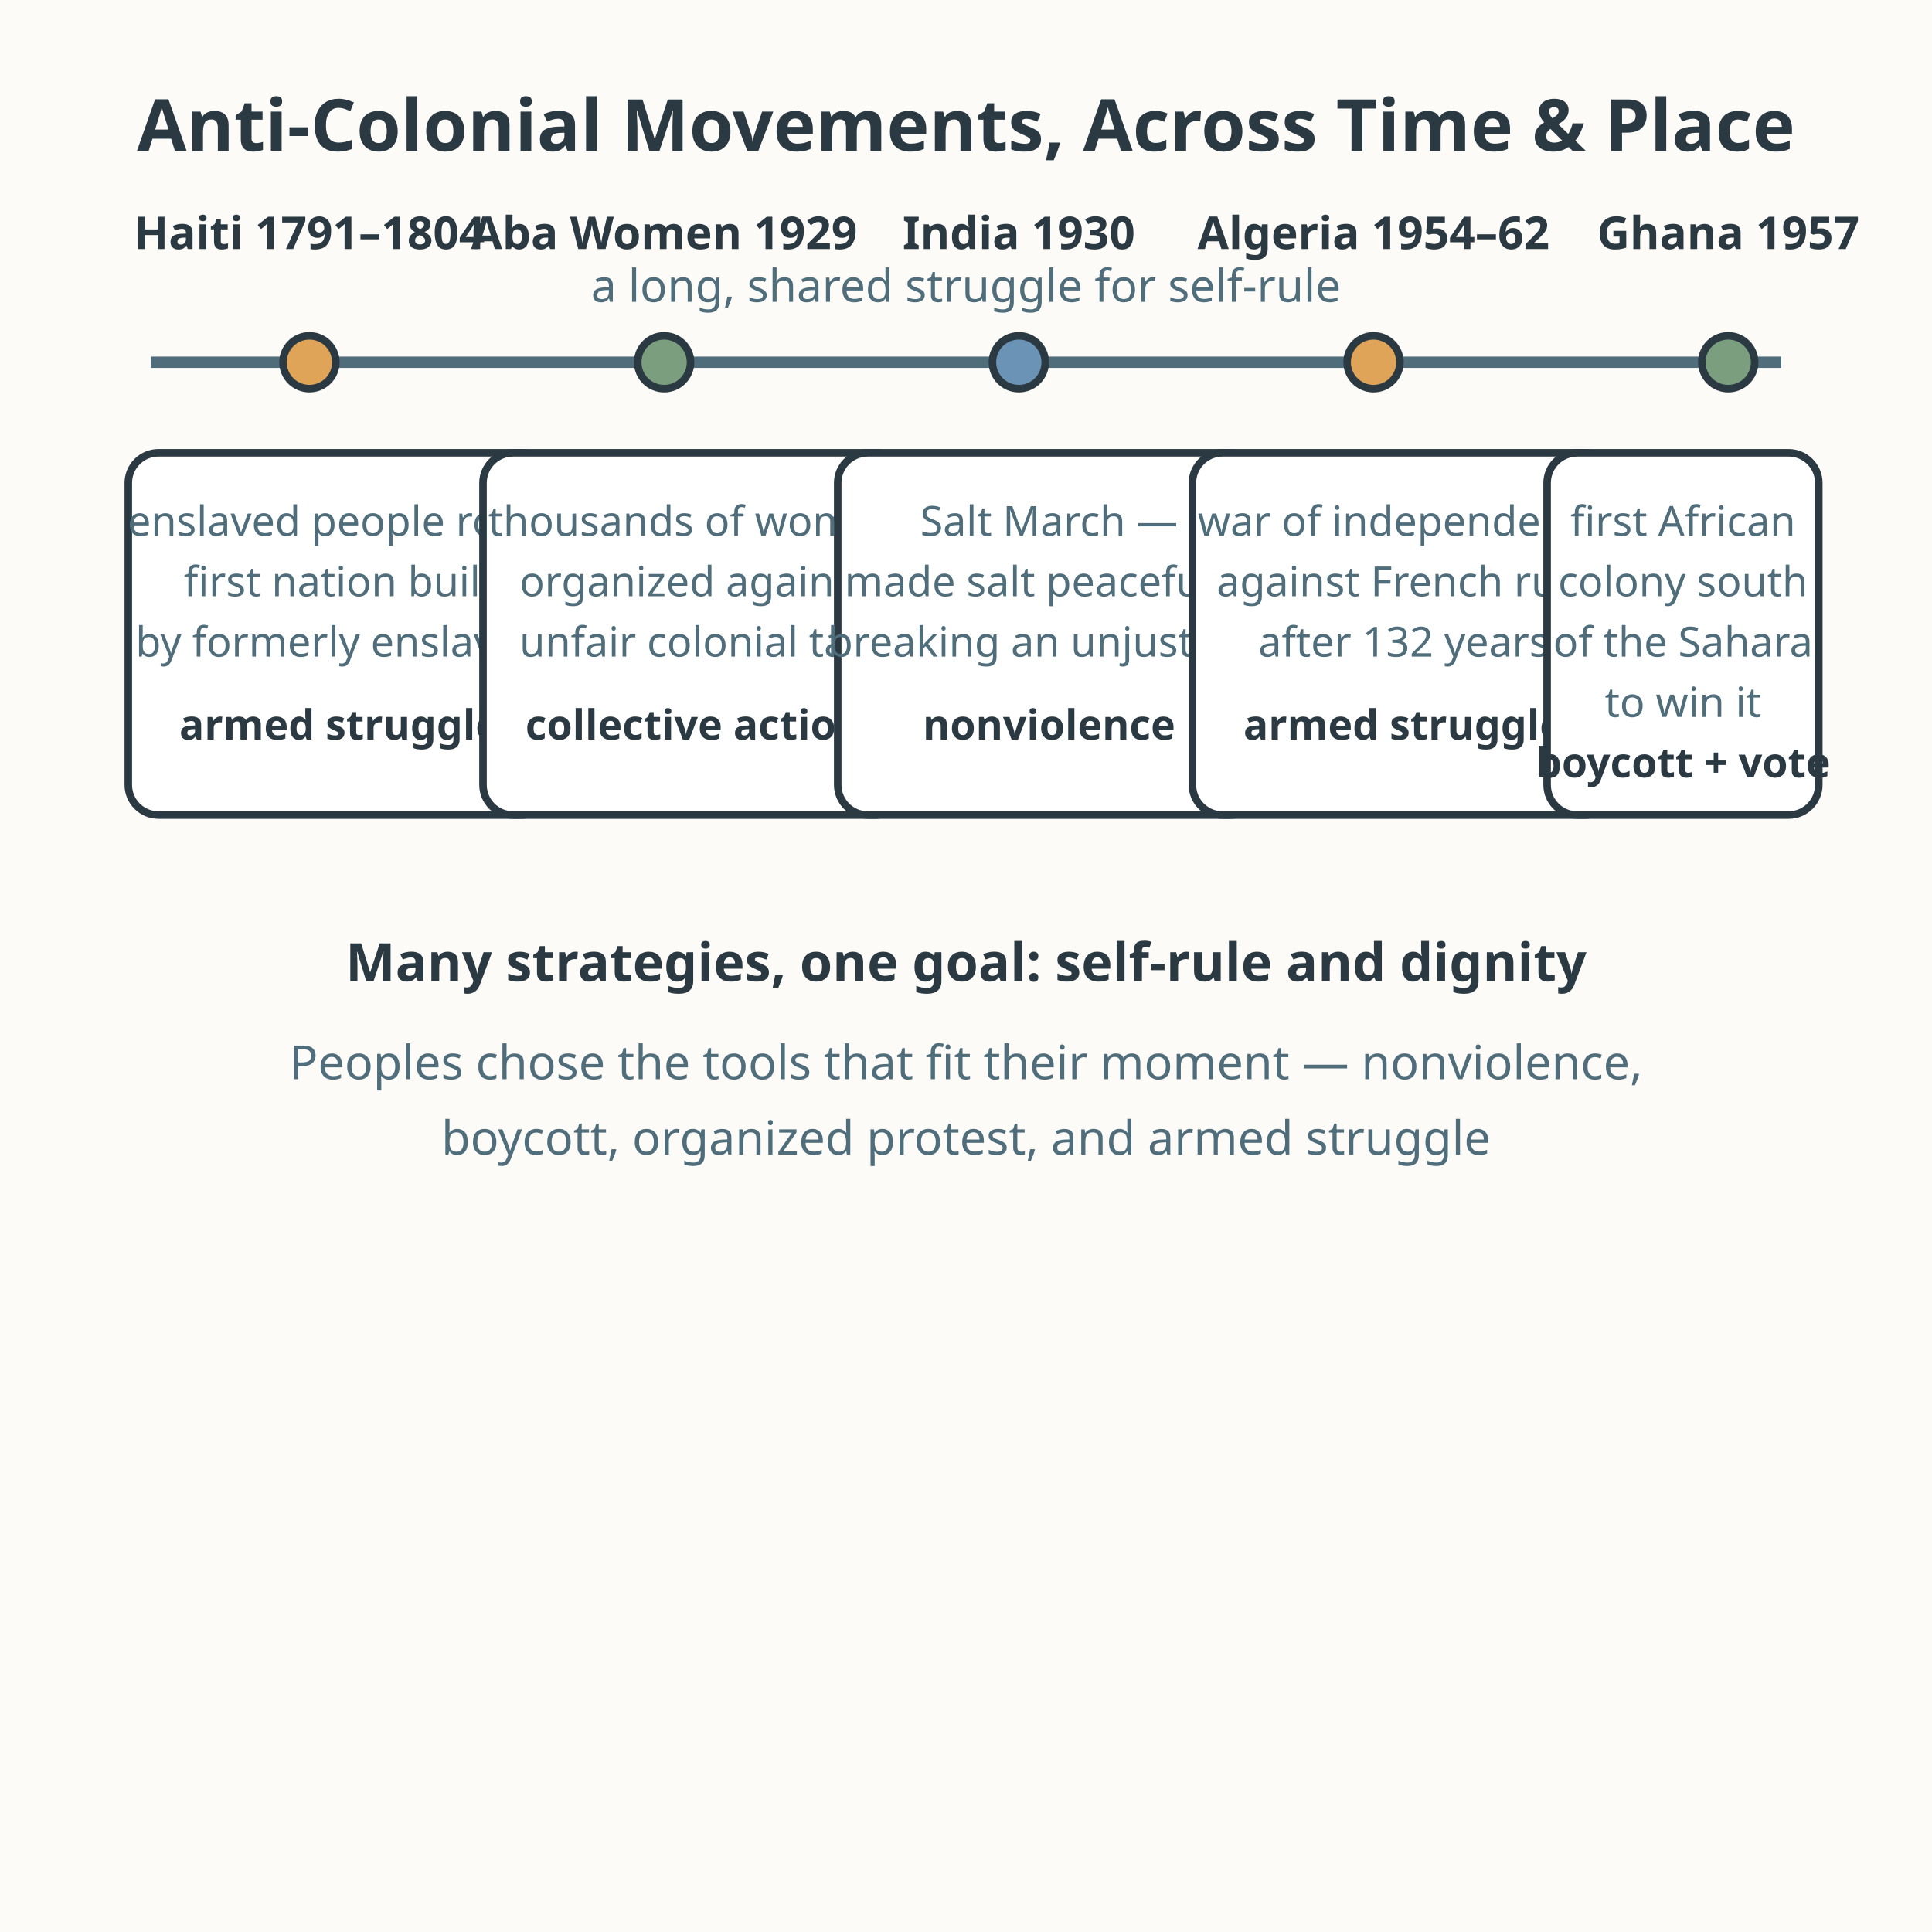
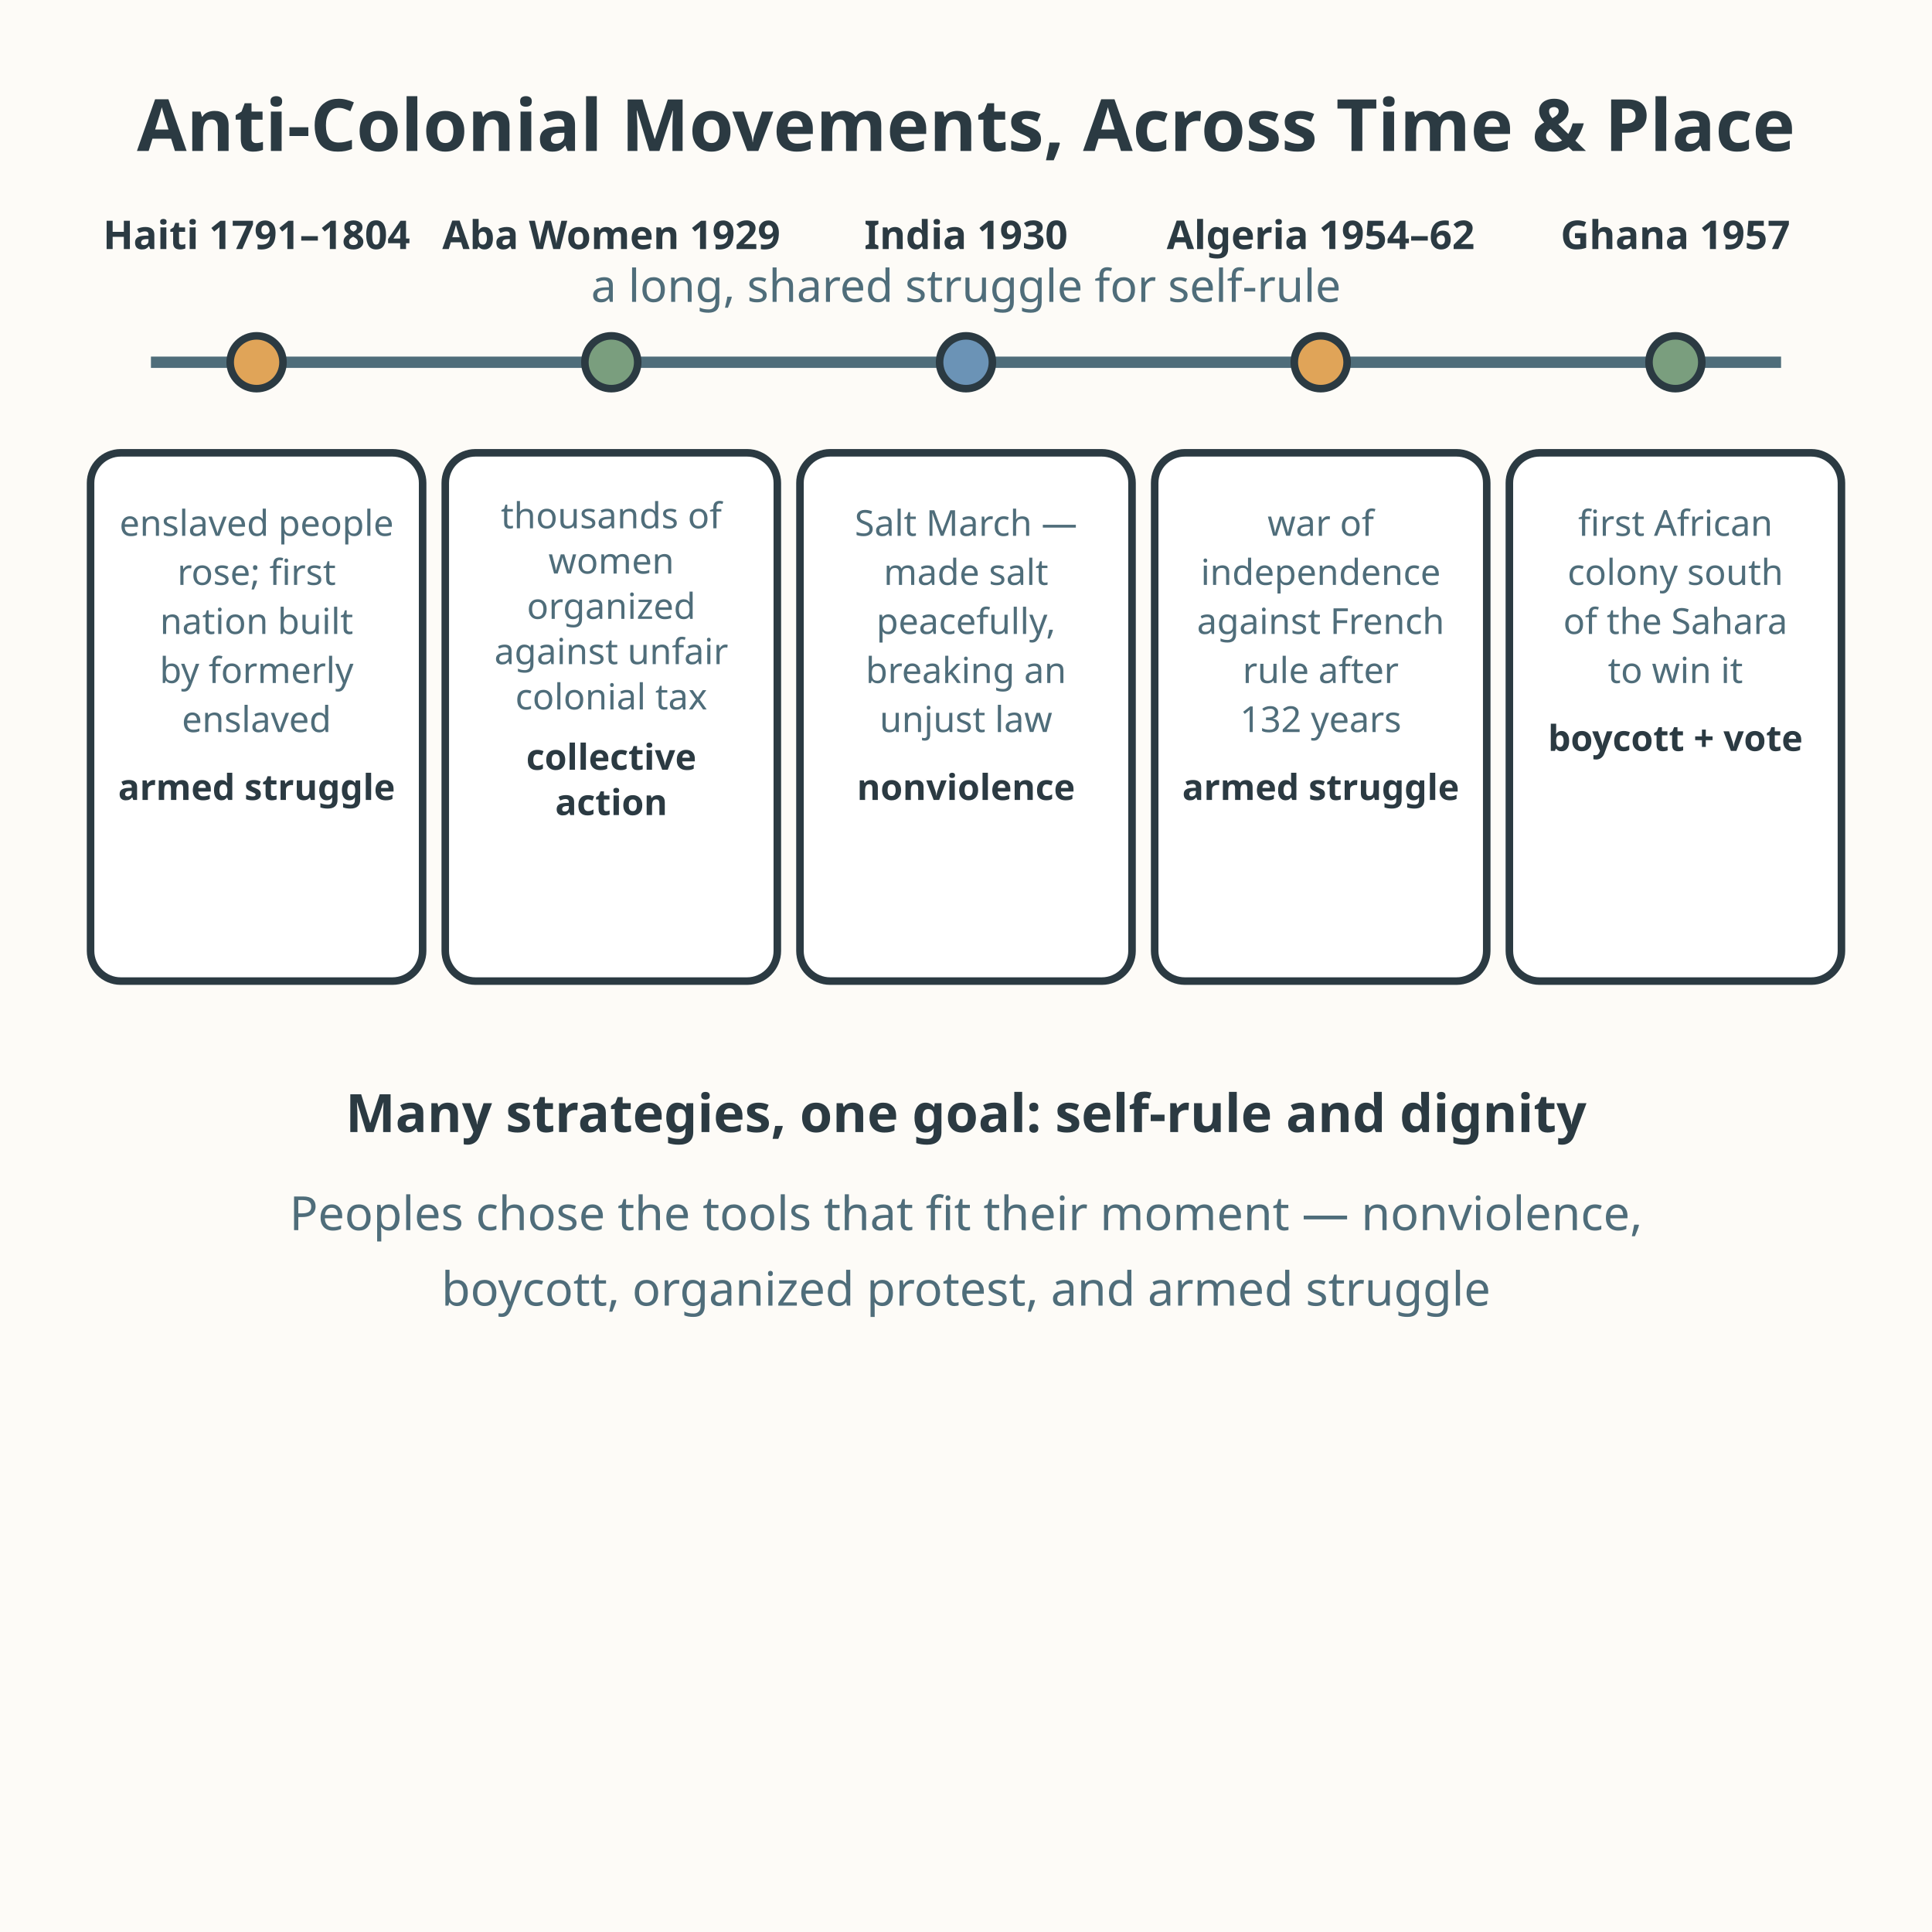
<svg xmlns="http://www.w3.org/2000/svg" viewBox="0 0 512 512" role="img" aria-labelledby="title-L-09-012-09-anti-colonial desc-L-09-012-09-anti-colonial">
  <rect width="512" height="512" fill="#fdfbf7" />
  <text x="256" y="40" text-anchor="middle" font-family="sans-serif" font-size="19.1" font-weight="bold" fill="#2b3a42">Anti-Colonial Movements, Across Time &amp; Place</text>
  <line x1="40" y1="96" x2="472" y2="96" stroke="#4f6d7a" stroke-width="3" />
  <text x="256" y="80" text-anchor="middle" font-family="sans-serif" font-size="12" fill="#4f6d7a">a long, shared struggle for self-rule</text>
-   <circle cx="82" cy="96" r="7" fill="#e0a458" stroke="#2b3a42" stroke-width="2" />
-   <text x="82" y="66" text-anchor="middle" font-family="sans-serif" font-size="12" font-weight="bold" fill="#2b3a42">Haiti 1791–1804</text>
-   <rect x="34" y="120" width="112" height="96" rx="8" fill="#ffffff" stroke="#2b3a42" stroke-width="2" />
-   <text x="90" y="142" text-anchor="middle" font-family="sans-serif" font-size="11" fill="#4f6d7a">enslaved people rose;</text>
-   <text x="90" y="158" text-anchor="middle" font-family="sans-serif" font-size="11" fill="#4f6d7a">first nation built</text>
-   <text x="90" y="174" text-anchor="middle" font-family="sans-serif" font-size="11" fill="#4f6d7a">by formerly enslaved</text>
-   <text x="90" y="196" text-anchor="middle" font-family="sans-serif" font-size="11" font-weight="bold" fill="#2b3a42">armed struggle</text>
-   <circle cx="176" cy="96" r="7" fill="#7a9e7e" stroke="#2b3a42" stroke-width="2" />
-   <text x="176" y="66" text-anchor="middle" font-family="sans-serif" font-size="12" font-weight="bold" fill="#2b3a42">Aba Women 1929</text>
-   <rect x="128" y="120" width="112" height="96" rx="8" fill="#ffffff" stroke="#2b3a42" stroke-width="2" />
-   <text x="184" y="142" text-anchor="middle" font-family="sans-serif" font-size="11" fill="#4f6d7a">thousands of women</text>
-   <text x="184" y="158" text-anchor="middle" font-family="sans-serif" font-size="11" fill="#4f6d7a">organized against</text>
-   <text x="184" y="174" text-anchor="middle" font-family="sans-serif" font-size="11" fill="#4f6d7a">unfair colonial tax</text>
-   <text x="184" y="196" text-anchor="middle" font-family="sans-serif" font-size="11" font-weight="bold" fill="#2b3a42">collective action</text>
-   <circle cx="270" cy="96" r="7" fill="#6b93b6" stroke="#2b3a42" stroke-width="2" />
-   <text x="270" y="66" text-anchor="middle" font-family="sans-serif" font-size="12" font-weight="bold" fill="#2b3a42">India 1930</text>
-   <rect x="222" y="120" width="112" height="96" rx="8" fill="#ffffff" stroke="#2b3a42" stroke-width="2" />
-   <text x="278" y="142" text-anchor="middle" font-family="sans-serif" font-size="11" fill="#4f6d7a">Salt March —</text>
-   <text x="278" y="158" text-anchor="middle" font-family="sans-serif" font-size="11" fill="#4f6d7a">made salt peacefully,</text>
-   <text x="278" y="174" text-anchor="middle" font-family="sans-serif" font-size="11" fill="#4f6d7a">breaking an unjust law</text>
-   <text x="278" y="196" text-anchor="middle" font-family="sans-serif" font-size="11" font-weight="bold" fill="#2b3a42">nonviolence</text>
-   <circle cx="364" cy="96" r="7" fill="#e0a458" stroke="#2b3a42" stroke-width="2" />
-   <text x="364" y="66" text-anchor="middle" font-family="sans-serif" font-size="12" font-weight="bold" fill="#2b3a42">Algeria 1954–62</text>
-   <rect x="316" y="120" width="112" height="96" rx="8" fill="#ffffff" stroke="#2b3a42" stroke-width="2" />
-   <text x="372" y="142" text-anchor="middle" font-family="sans-serif" font-size="11" fill="#4f6d7a">war of independence</text>
-   <text x="372" y="158" text-anchor="middle" font-family="sans-serif" font-size="11" fill="#4f6d7a">against French rule</text>
-   <text x="372" y="174" text-anchor="middle" font-family="sans-serif" font-size="11" fill="#4f6d7a">after 132 years</text>
-   <text x="372" y="196" text-anchor="middle" font-family="sans-serif" font-size="11" font-weight="bold" fill="#2b3a42">armed struggle</text>
-   <circle cx="458" cy="96" r="7" fill="#7a9e7e" stroke="#2b3a42" stroke-width="2" />
-   <text x="458" y="66" text-anchor="middle" font-family="sans-serif" font-size="12" font-weight="bold" fill="#2b3a42">Ghana 1957</text>
-   <rect x="410" y="120" width="72" height="96" rx="8" fill="#ffffff" stroke="#2b3a42" stroke-width="2" />
-   <text x="446" y="142" text-anchor="middle" font-family="sans-serif" font-size="11" fill="#4f6d7a">first African</text>
-   <text x="446" y="158" text-anchor="middle" font-family="sans-serif" font-size="11" fill="#4f6d7a">colony south</text>
-   <text x="446" y="174" text-anchor="middle" font-family="sans-serif" font-size="11" fill="#4f6d7a">of the Sahara</text>
-   <text x="446" y="190" text-anchor="middle" font-family="sans-serif" font-size="11" fill="#4f6d7a">to win it</text>
-   <text x="446" y="206" text-anchor="middle" font-family="sans-serif" font-size="11" font-weight="bold" fill="#2b3a42">boycott + vote</text>
-   <text x="256" y="260" text-anchor="middle" font-family="sans-serif" font-size="14" font-weight="bold" fill="#2b3a42">Many strategies, one goal: self-rule and dignity</text>
-   <text x="256" y="286" text-anchor="middle" font-family="sans-serif" font-size="12.5" fill="#4f6d7a">Peoples chose the tools that fit their moment — nonviolence,</text>
-   <text x="256" y="306" text-anchor="middle" font-family="sans-serif" font-size="12.5" fill="#4f6d7a">boycott, organized protest, and armed struggle</text>
+   <circle cx="68" cy="96" r="7" fill="#e0a458" stroke="#2b3a42" stroke-width="2" />
+   <text x="68" y="66" text-anchor="middle" font-family="sans-serif" font-size="10.5" font-weight="bold" fill="#2b3a42">Haiti 1791–1804</text>
+   <rect x="24" y="120" width="88" height="140" rx="8" fill="#ffffff" stroke="#2b3a42" stroke-width="2" />
+   <text x="68" y="142" text-anchor="middle" font-family="sans-serif" font-size="9.5" fill="#4f6d7a">enslaved people</text>
+   <text x="68" y="155" text-anchor="middle" font-family="sans-serif" font-size="9.5" fill="#4f6d7a">rose; first</text>
+   <text x="68" y="168" text-anchor="middle" font-family="sans-serif" font-size="9.5" fill="#4f6d7a">nation built</text>
+   <text x="68" y="181" text-anchor="middle" font-family="sans-serif" font-size="9.5" fill="#4f6d7a">by formerly</text>
+   <text x="68" y="194" text-anchor="middle" font-family="sans-serif" font-size="9.5" fill="#4f6d7a">enslaved</text>
+   <text x="68" y="212" text-anchor="middle" font-family="sans-serif" font-size="9.5" font-weight="bold" fill="#2b3a42">armed struggle</text>
+   <circle cx="162" cy="96" r="7" fill="#7a9e7e" stroke="#2b3a42" stroke-width="2" />
+   <text x="162" y="66" text-anchor="middle" font-family="sans-serif" font-size="10.5" font-weight="bold" fill="#2b3a42">Aba Women 1929</text>
+   <rect x="118" y="120" width="88" height="140" rx="8" fill="#ffffff" stroke="#2b3a42" stroke-width="2" />
+   <text x="162" y="140" text-anchor="middle" font-family="sans-serif" font-size="9.5" fill="#4f6d7a">thousands of</text>
+   <text x="162" y="152" text-anchor="middle" font-family="sans-serif" font-size="9.5" fill="#4f6d7a">women</text>
+   <text x="162" y="164" text-anchor="middle" font-family="sans-serif" font-size="9.5" fill="#4f6d7a">organized</text>
+   <text x="162" y="176" text-anchor="middle" font-family="sans-serif" font-size="9.5" fill="#4f6d7a">against unfair</text>
+   <text x="162" y="188" text-anchor="middle" font-family="sans-serif" font-size="9.5" fill="#4f6d7a">colonial tax</text>
+   <text x="162" y="204" text-anchor="middle" font-family="sans-serif" font-size="9.5" font-weight="bold" fill="#2b3a42">collective</text>
+   <text x="162" y="216" text-anchor="middle" font-family="sans-serif" font-size="9.5" font-weight="bold" fill="#2b3a42">action</text>
+   <circle cx="256" cy="96" r="7" fill="#6b93b6" stroke="#2b3a42" stroke-width="2" />
+   <text x="256" y="66" text-anchor="middle" font-family="sans-serif" font-size="10.5" font-weight="bold" fill="#2b3a42">India 1930</text>
+   <rect x="212" y="120" width="88" height="140" rx="8" fill="#ffffff" stroke="#2b3a42" stroke-width="2" />
+   <text x="256" y="142" text-anchor="middle" font-family="sans-serif" font-size="9.5" fill="#4f6d7a">Salt March —</text>
+   <text x="256" y="155" text-anchor="middle" font-family="sans-serif" font-size="9.5" fill="#4f6d7a">made salt</text>
+   <text x="256" y="168" text-anchor="middle" font-family="sans-serif" font-size="9.5" fill="#4f6d7a">peacefully,</text>
+   <text x="256" y="181" text-anchor="middle" font-family="sans-serif" font-size="9.5" fill="#4f6d7a">breaking an</text>
+   <text x="256" y="194" text-anchor="middle" font-family="sans-serif" font-size="9.5" fill="#4f6d7a">unjust law</text>
+   <text x="256" y="212" text-anchor="middle" font-family="sans-serif" font-size="9.5" font-weight="bold" fill="#2b3a42">nonviolence</text>
+   <circle cx="350" cy="96" r="7" fill="#e0a458" stroke="#2b3a42" stroke-width="2" />
+   <text x="350" y="66" text-anchor="middle" font-family="sans-serif" font-size="10.5" font-weight="bold" fill="#2b3a42">Algeria 1954–62</text>
+   <rect x="306" y="120" width="88" height="140" rx="8" fill="#ffffff" stroke="#2b3a42" stroke-width="2" />
+   <text x="350" y="142" text-anchor="middle" font-family="sans-serif" font-size="9.5" fill="#4f6d7a">war of</text>
+   <text x="350" y="155" text-anchor="middle" font-family="sans-serif" font-size="9.5" fill="#4f6d7a">independence</text>
+   <text x="350" y="168" text-anchor="middle" font-family="sans-serif" font-size="9.5" fill="#4f6d7a">against French</text>
+   <text x="350" y="181" text-anchor="middle" font-family="sans-serif" font-size="9.5" fill="#4f6d7a">rule after</text>
+   <text x="350" y="194" text-anchor="middle" font-family="sans-serif" font-size="9.5" fill="#4f6d7a">132 years</text>
+   <text x="350" y="212" text-anchor="middle" font-family="sans-serif" font-size="9.5" font-weight="bold" fill="#2b3a42">armed struggle</text>
+   <circle cx="444" cy="96" r="7" fill="#7a9e7e" stroke="#2b3a42" stroke-width="2" />
+   <text x="444" y="66" text-anchor="middle" font-family="sans-serif" font-size="10.5" font-weight="bold" fill="#2b3a42">Ghana 1957</text>
+   <rect x="400" y="120" width="88" height="140" rx="8" fill="#ffffff" stroke="#2b3a42" stroke-width="2" />
+   <text x="444" y="142" text-anchor="middle" font-family="sans-serif" font-size="9.5" fill="#4f6d7a">first African</text>
+   <text x="444" y="155" text-anchor="middle" font-family="sans-serif" font-size="9.5" fill="#4f6d7a">colony south</text>
+   <text x="444" y="168" text-anchor="middle" font-family="sans-serif" font-size="9.5" fill="#4f6d7a">of the Sahara</text>
+   <text x="444" y="181" text-anchor="middle" font-family="sans-serif" font-size="9.5" fill="#4f6d7a">to win it</text>
+   <text x="444" y="199" text-anchor="middle" font-family="sans-serif" font-size="9.5" font-weight="bold" fill="#2b3a42">boycott + vote</text>
+   <text x="256" y="300" text-anchor="middle" font-family="sans-serif" font-size="14" font-weight="bold" fill="#2b3a42">Many strategies, one goal: self-rule and dignity</text>
+   <text x="256" y="326" text-anchor="middle" font-family="sans-serif" font-size="12.5" fill="#4f6d7a">Peoples chose the tools that fit their moment — nonviolence,</text>
+   <text x="256" y="346" text-anchor="middle" font-family="sans-serif" font-size="12.5" fill="#4f6d7a">boycott, organized protest, and armed struggle</text>
</svg>
